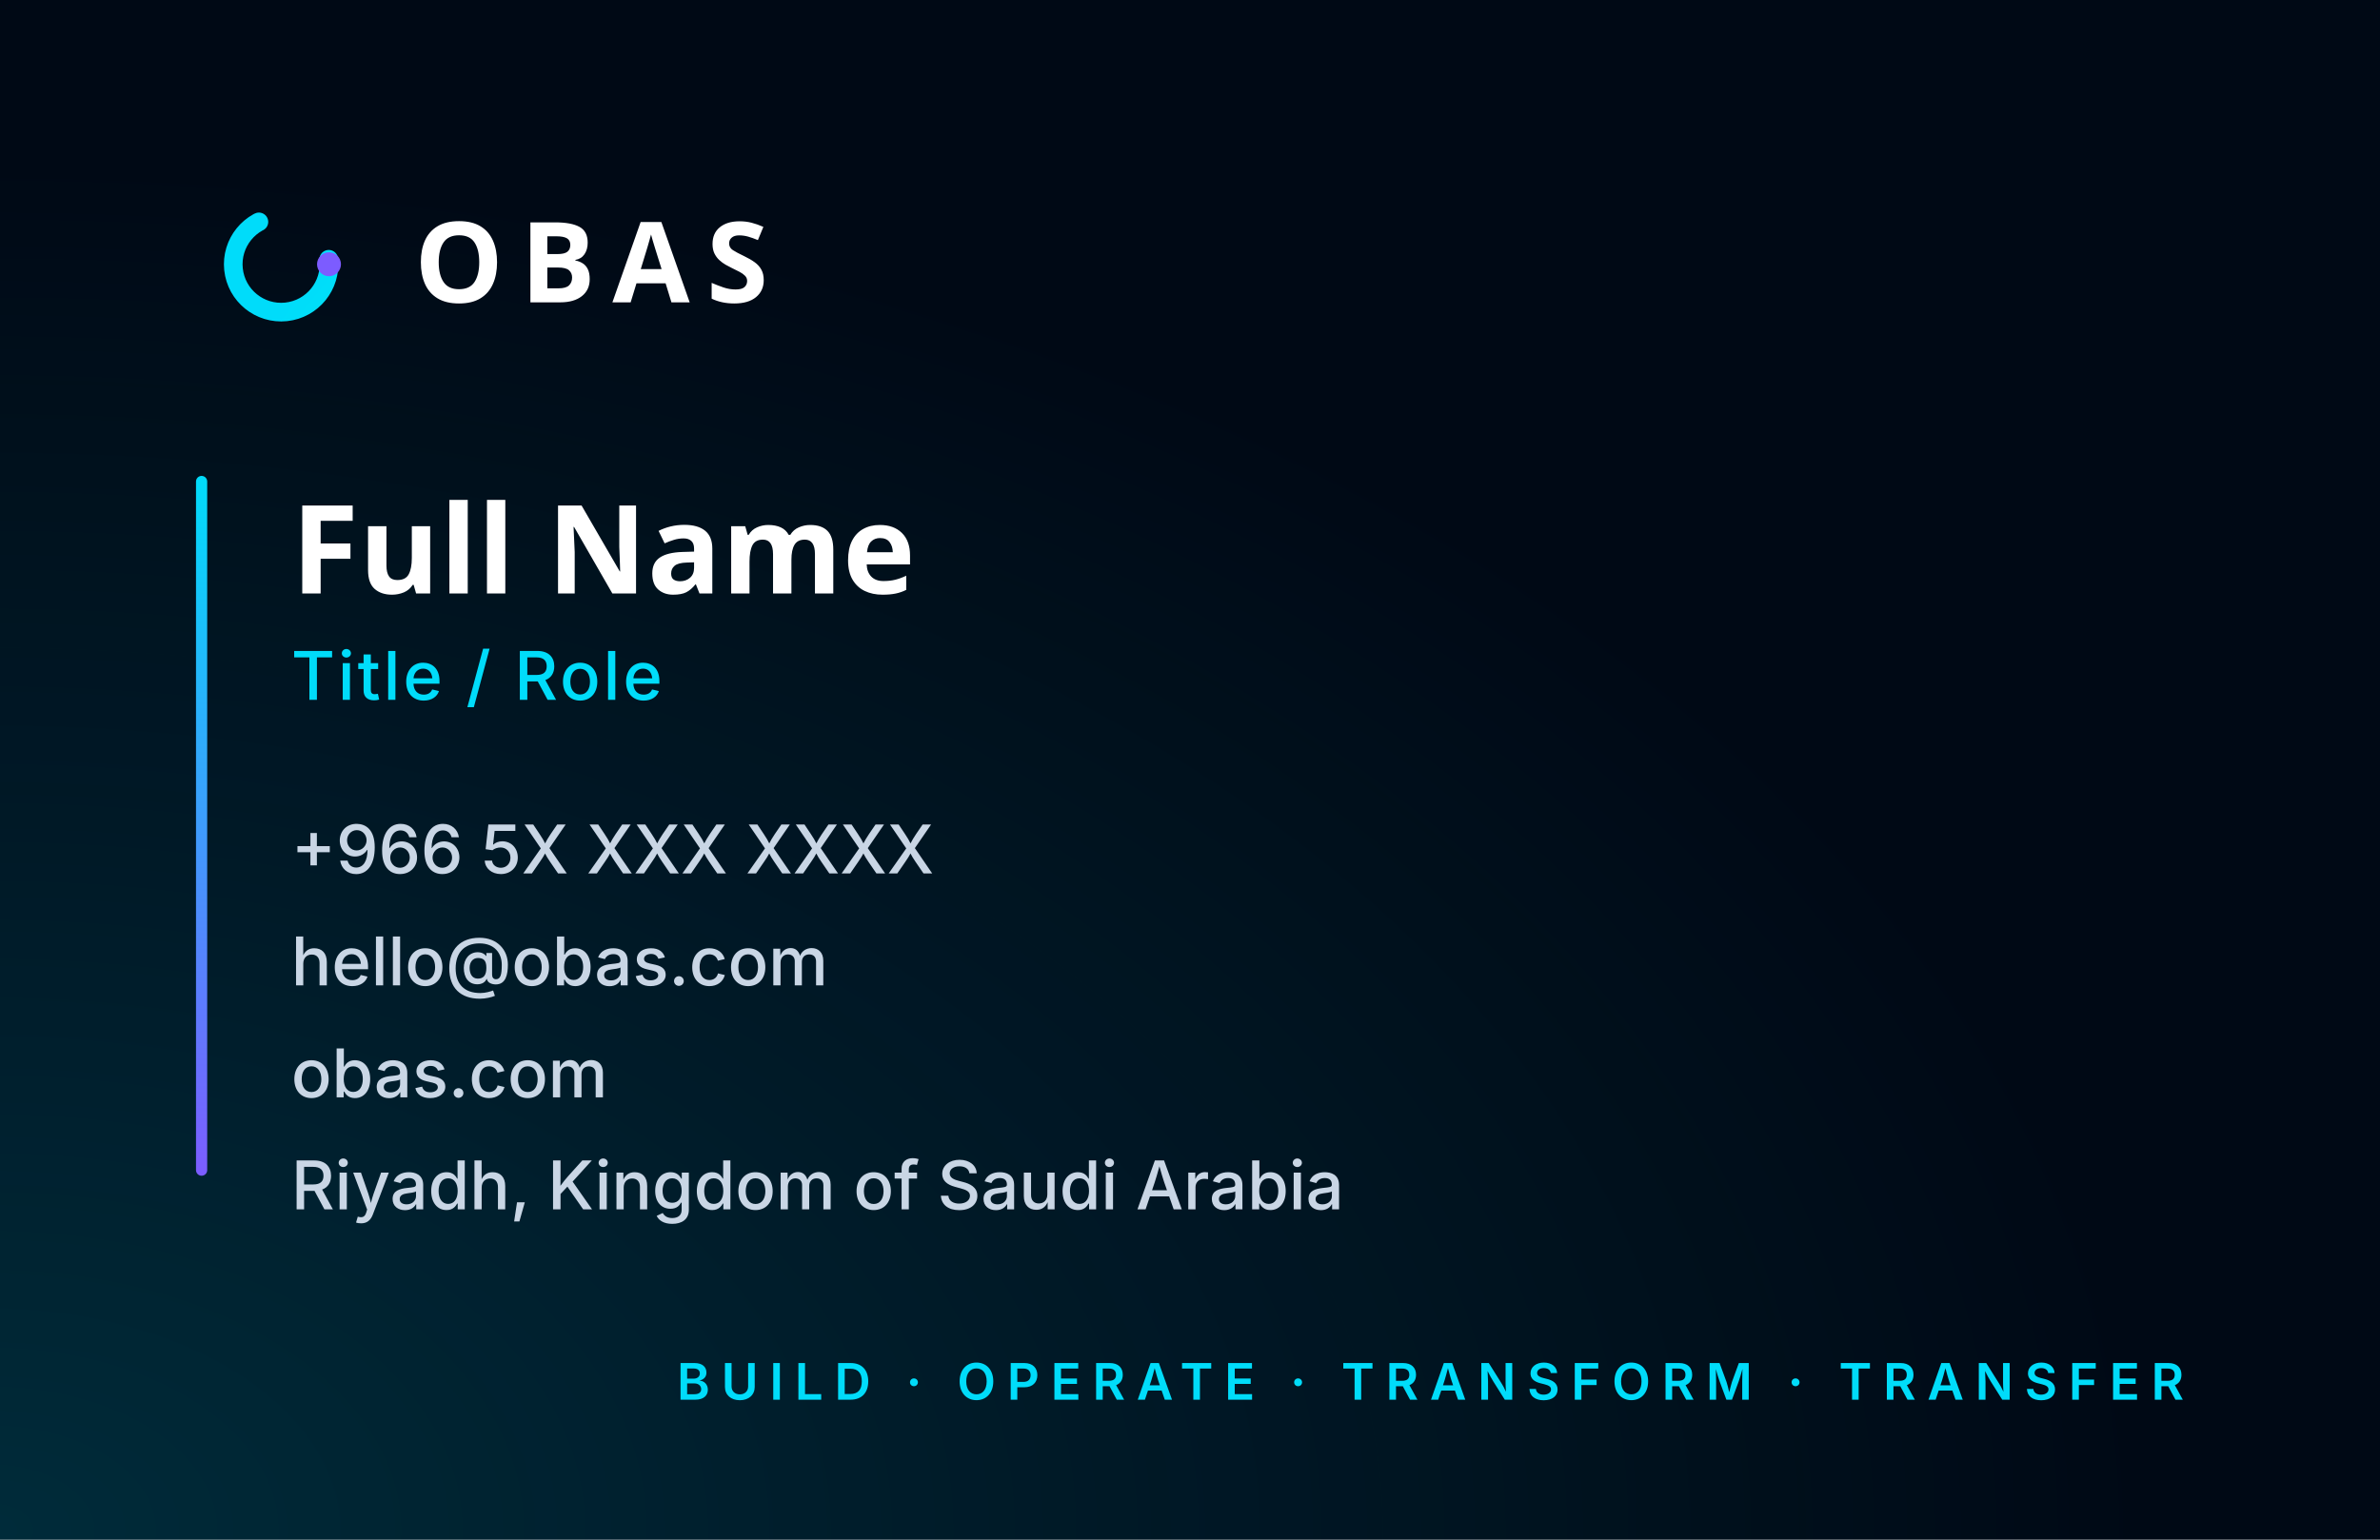
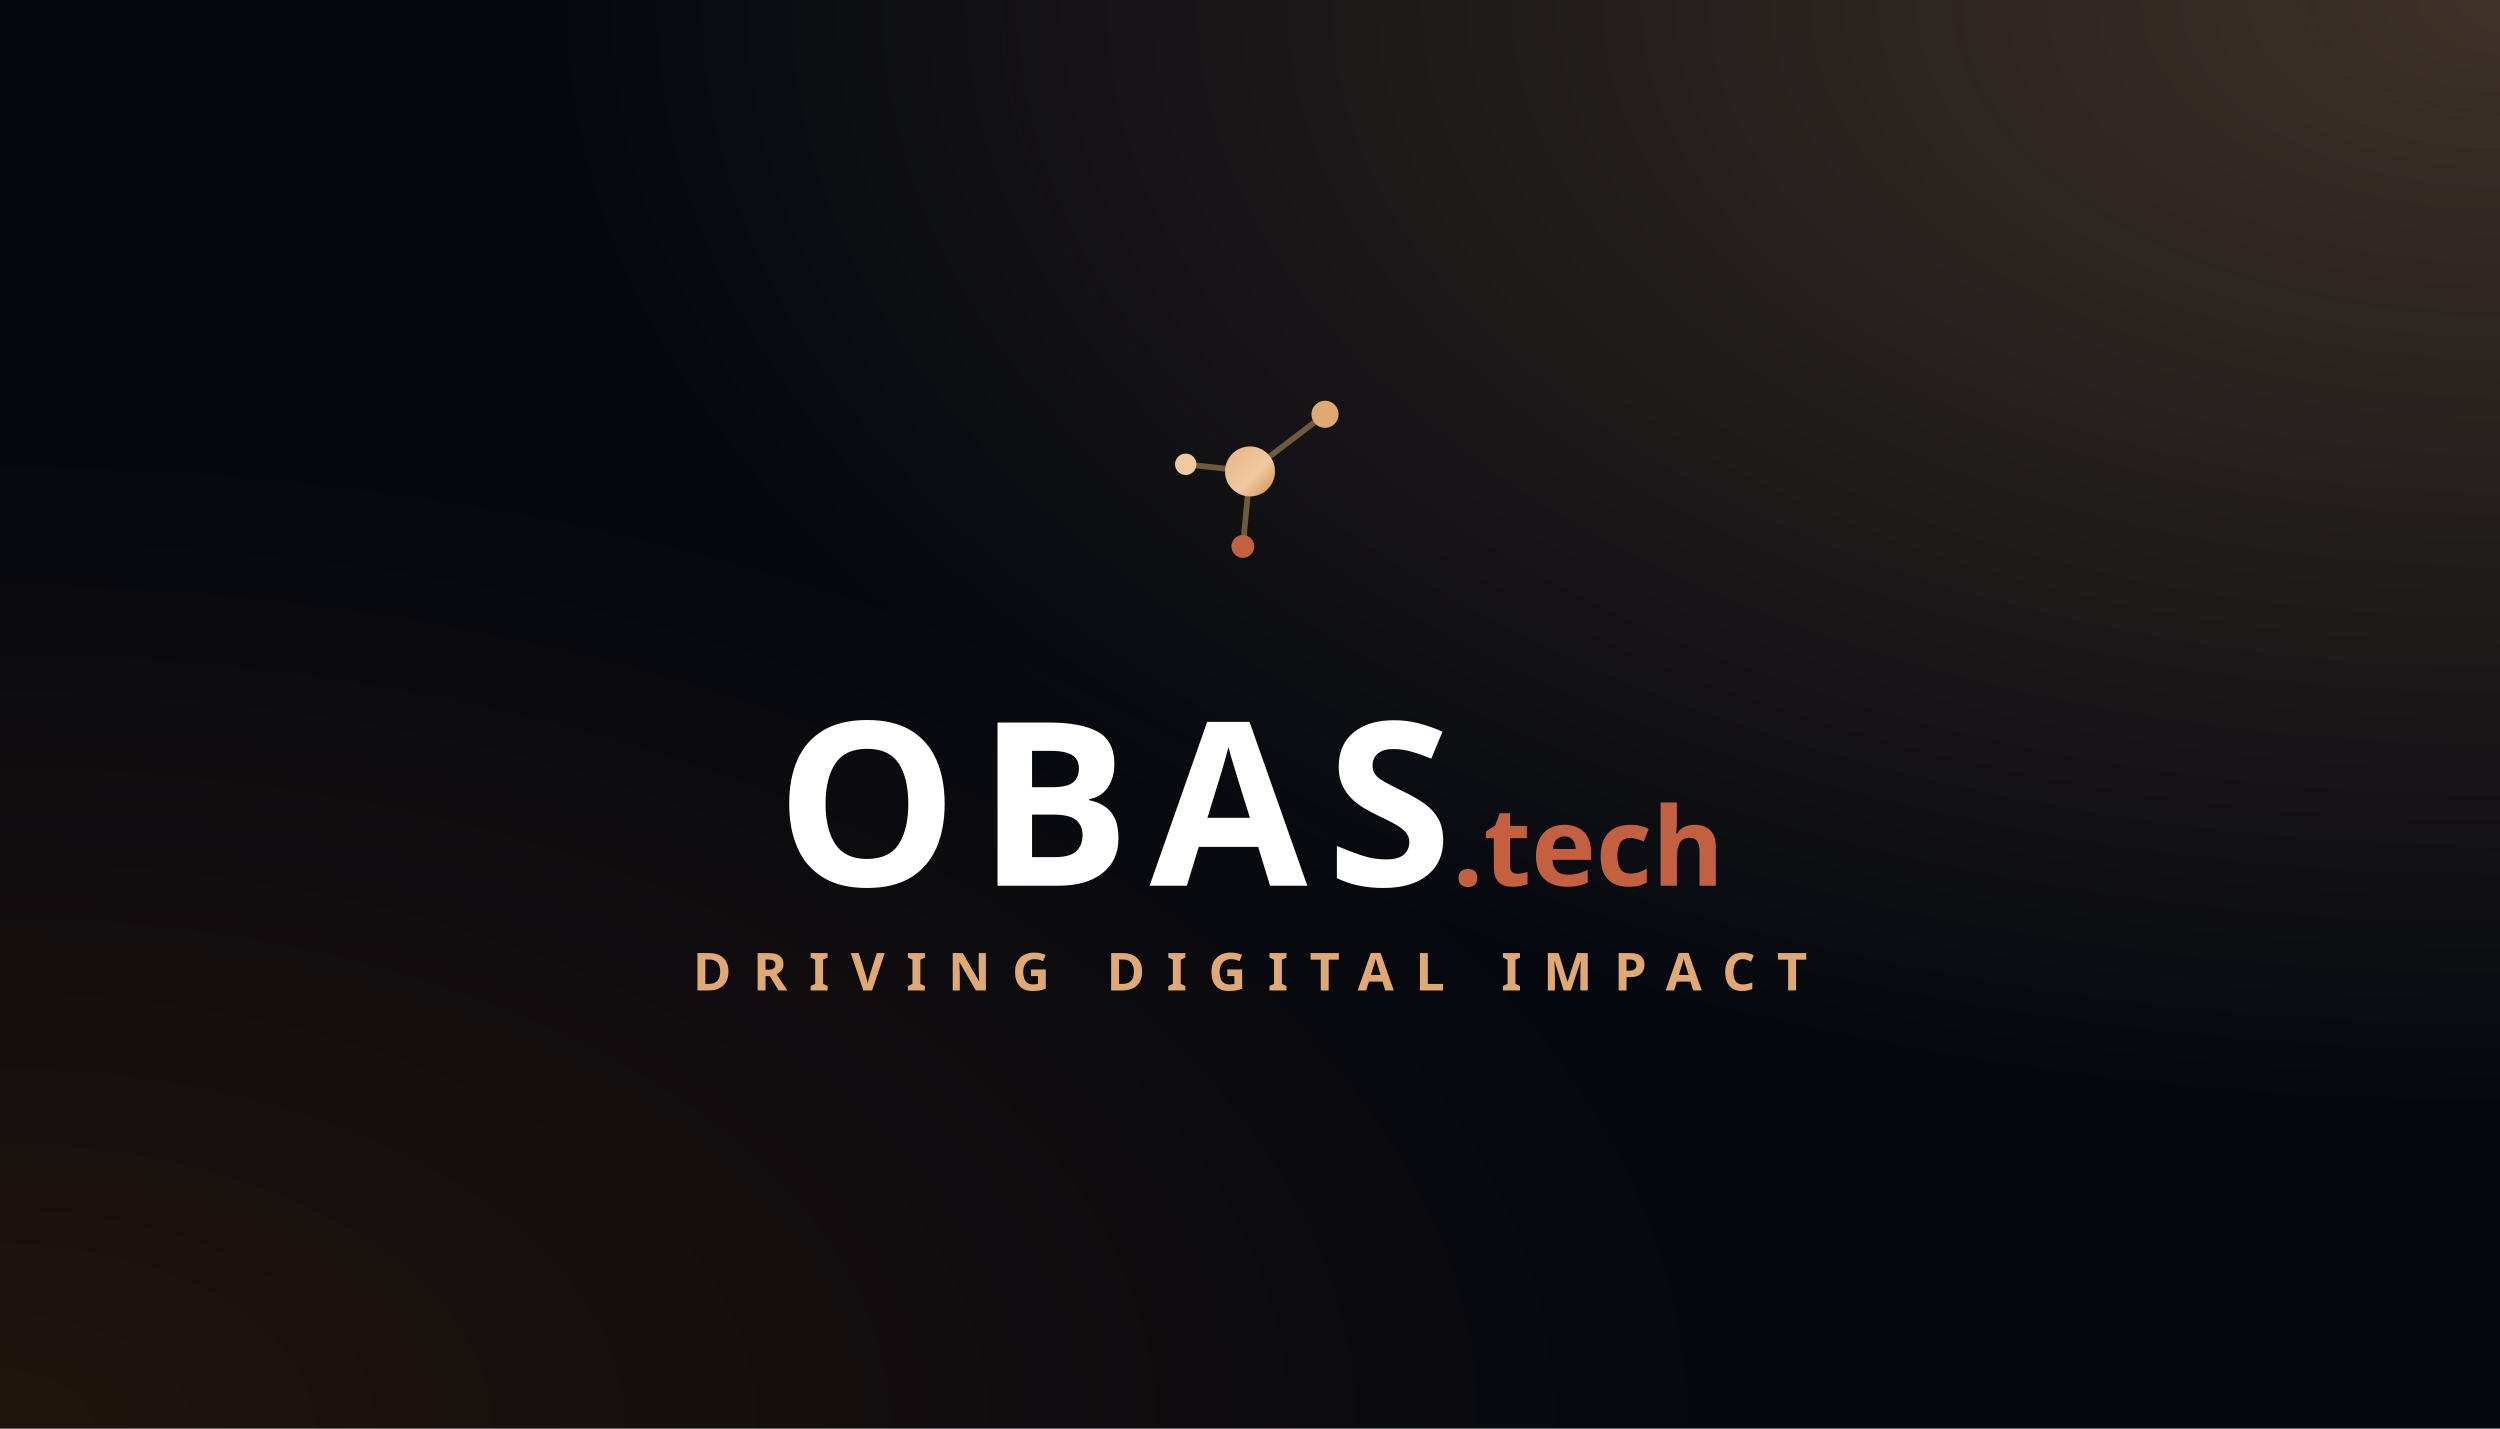
- <svg xmlns="http://www.w3.org/2000/svg" viewBox="0 0 850 550" width="850" height="550" role="img" aria-label="OBAS business card — back">
+ <svg xmlns="http://www.w3.org/2000/svg" viewBox="0 0 1050 600" width="1050" height="600" role="img" aria-label="OBAS business card — back">
  <defs>
-     <linearGradient id="markGb" x1="40" y1="40" x2="92" y2="92" gradientUnits="userSpaceOnUse">
-       <stop offset="0" stop-color="#00DCFA" />
-       <stop offset=".55" stop-color="#02E6F3" />
-       <stop offset="1" stop-color="#7C5CFF" />
+     <linearGradient id="orbCore" x1="20" y1="20" x2="44" y2="44" gradientUnits="userSpaceOnUse">
+       <stop offset="0" stop-color="#E0A872" />
+       <stop offset=".55" stop-color="#F0C9A0" />
+       <stop offset="1" stop-color="#B45309" />
    </linearGradient>
-     <radialGradient id="glowb" cx="0%" cy="100%" r="90%">
-       <stop offset="0" stop-color="#00DCFA" stop-opacity="0.16" />
-       <stop offset="1" stop-color="#00DCFA" stop-opacity="0" />
+     <radialGradient id="glowTR" cx="100%" cy="0%" r="78%">
+       <stop offset="0" stop-color="#E0A872" stop-opacity="0.26" />
+       <stop offset="1" stop-color="#E0A872" stop-opacity="0" />
    </radialGradient>
-     <linearGradient id="ruleb" x1="0" y1="0" x2="0" y2="1">
-       <stop offset="0" stop-color="#00DCFA" />
-       <stop offset="1" stop-color="#7C5CFF" />
-     </linearGradient>
+     <radialGradient id="glowBL" cx="0%" cy="100%" r="70%">
+       <stop offset="0" stop-color="#B45309" stop-opacity="0.16" />
+       <stop offset="1" stop-color="#B45309" stop-opacity="0" />
+     </radialGradient>
  </defs>
-   <rect width="850" height="550" fill="#000915" />
-   <rect width="850" height="550" fill="url(#glowb)" />
-   <g transform="translate(70,64) scale(0.95)">
-     <circle cx="32" cy="32" r="18" fill="none" stroke="url(#markGb)" stroke-width="7" stroke-linecap="round" pathLength="100" stroke-dasharray="78 100" transform="rotate(-6 32 32)" />
-     <circle cx="50" cy="32" r="4.5" fill="#7C5CFF" />
+   <rect width="1050" height="600" fill="#05080f" />
+   <rect width="1050" height="600" fill="url(#glowBL)" />
+   <rect width="1050" height="600" fill="url(#glowTR)" />
+   <g transform="translate(477,150) scale(1.5)">
+     <g stroke="#6f5a3c" stroke-width="1.6">
+       <line x1="32" y1="32" x2="53" y2="16" />
+       <line x1="32" y1="32" x2="30" y2="53" />
+       <line x1="32" y1="32" x2="14" y2="30" />
+     </g>
+     <circle cx="32" cy="32" r="7" fill="url(#orbCore)" />
+     <circle cx="53" cy="16" r="3.8" fill="#E0A872" />
+     <circle cx="30" cy="53" r="3.2" fill="#C2603F" />
+     <circle cx="14" cy="30" r="3" fill="#F0C9A0" />
  </g>
-   <text x="148" y="108" font-family="'Space Grotesk','Sora',sans-serif" font-size="40" font-weight="700" letter-spacing="6" fill="#FFFFFF">OBAS</text>
-   <rect x="70" y="170" width="4" height="250" rx="2" fill="url(#ruleb)" />
-   <text x="104" y="212" font-family="'Space Grotesk','Sora',sans-serif" font-size="44" font-weight="700" fill="#FFFFFF">Full Name</text>
-   <text x="104" y="250" font-family="'Inter',sans-serif" font-size="24" font-weight="500" letter-spacing="1" fill="#00DCFA">Title / Role</text>
-   <g font-family="'Inter',sans-serif" font-size="24" font-weight="500" fill="#C9D6E5">
-     <text x="104" y="312">+966 5X XXX XXXX</text>
-     <text x="104" y="352">hello@obas.com</text>
-     <text x="104" y="392">obas.com</text>
-     <text x="104" y="432">Riyadh, Kingdom of Saudi Arabia</text>
-   </g>
-   <text x="780" y="500" text-anchor="end" font-family="'Inter',sans-serif" font-size="18" font-weight="600" letter-spacing="4" fill="#00DCFA">BUILD · OPERATE · TRANSFORM · TRANSFER</text>
+   <text x="525" y="372" text-anchor="middle" font-family="'IBM Plex Sans',sans-serif" font-size="96" font-weight="700" letter-spacing="8" fill="#FFFFFF">OBAS<tspan font-size="46" font-weight="600" letter-spacing="0" fill="#C2603F">.tech</tspan>
+   </text>
+   <text x="525" y="416" text-anchor="middle" font-family="'IBM Plex Sans',sans-serif" font-size="22" font-weight="600" letter-spacing="9" fill="#E0A872">DRIVING DIGITAL IMPACT</text>
</svg>
